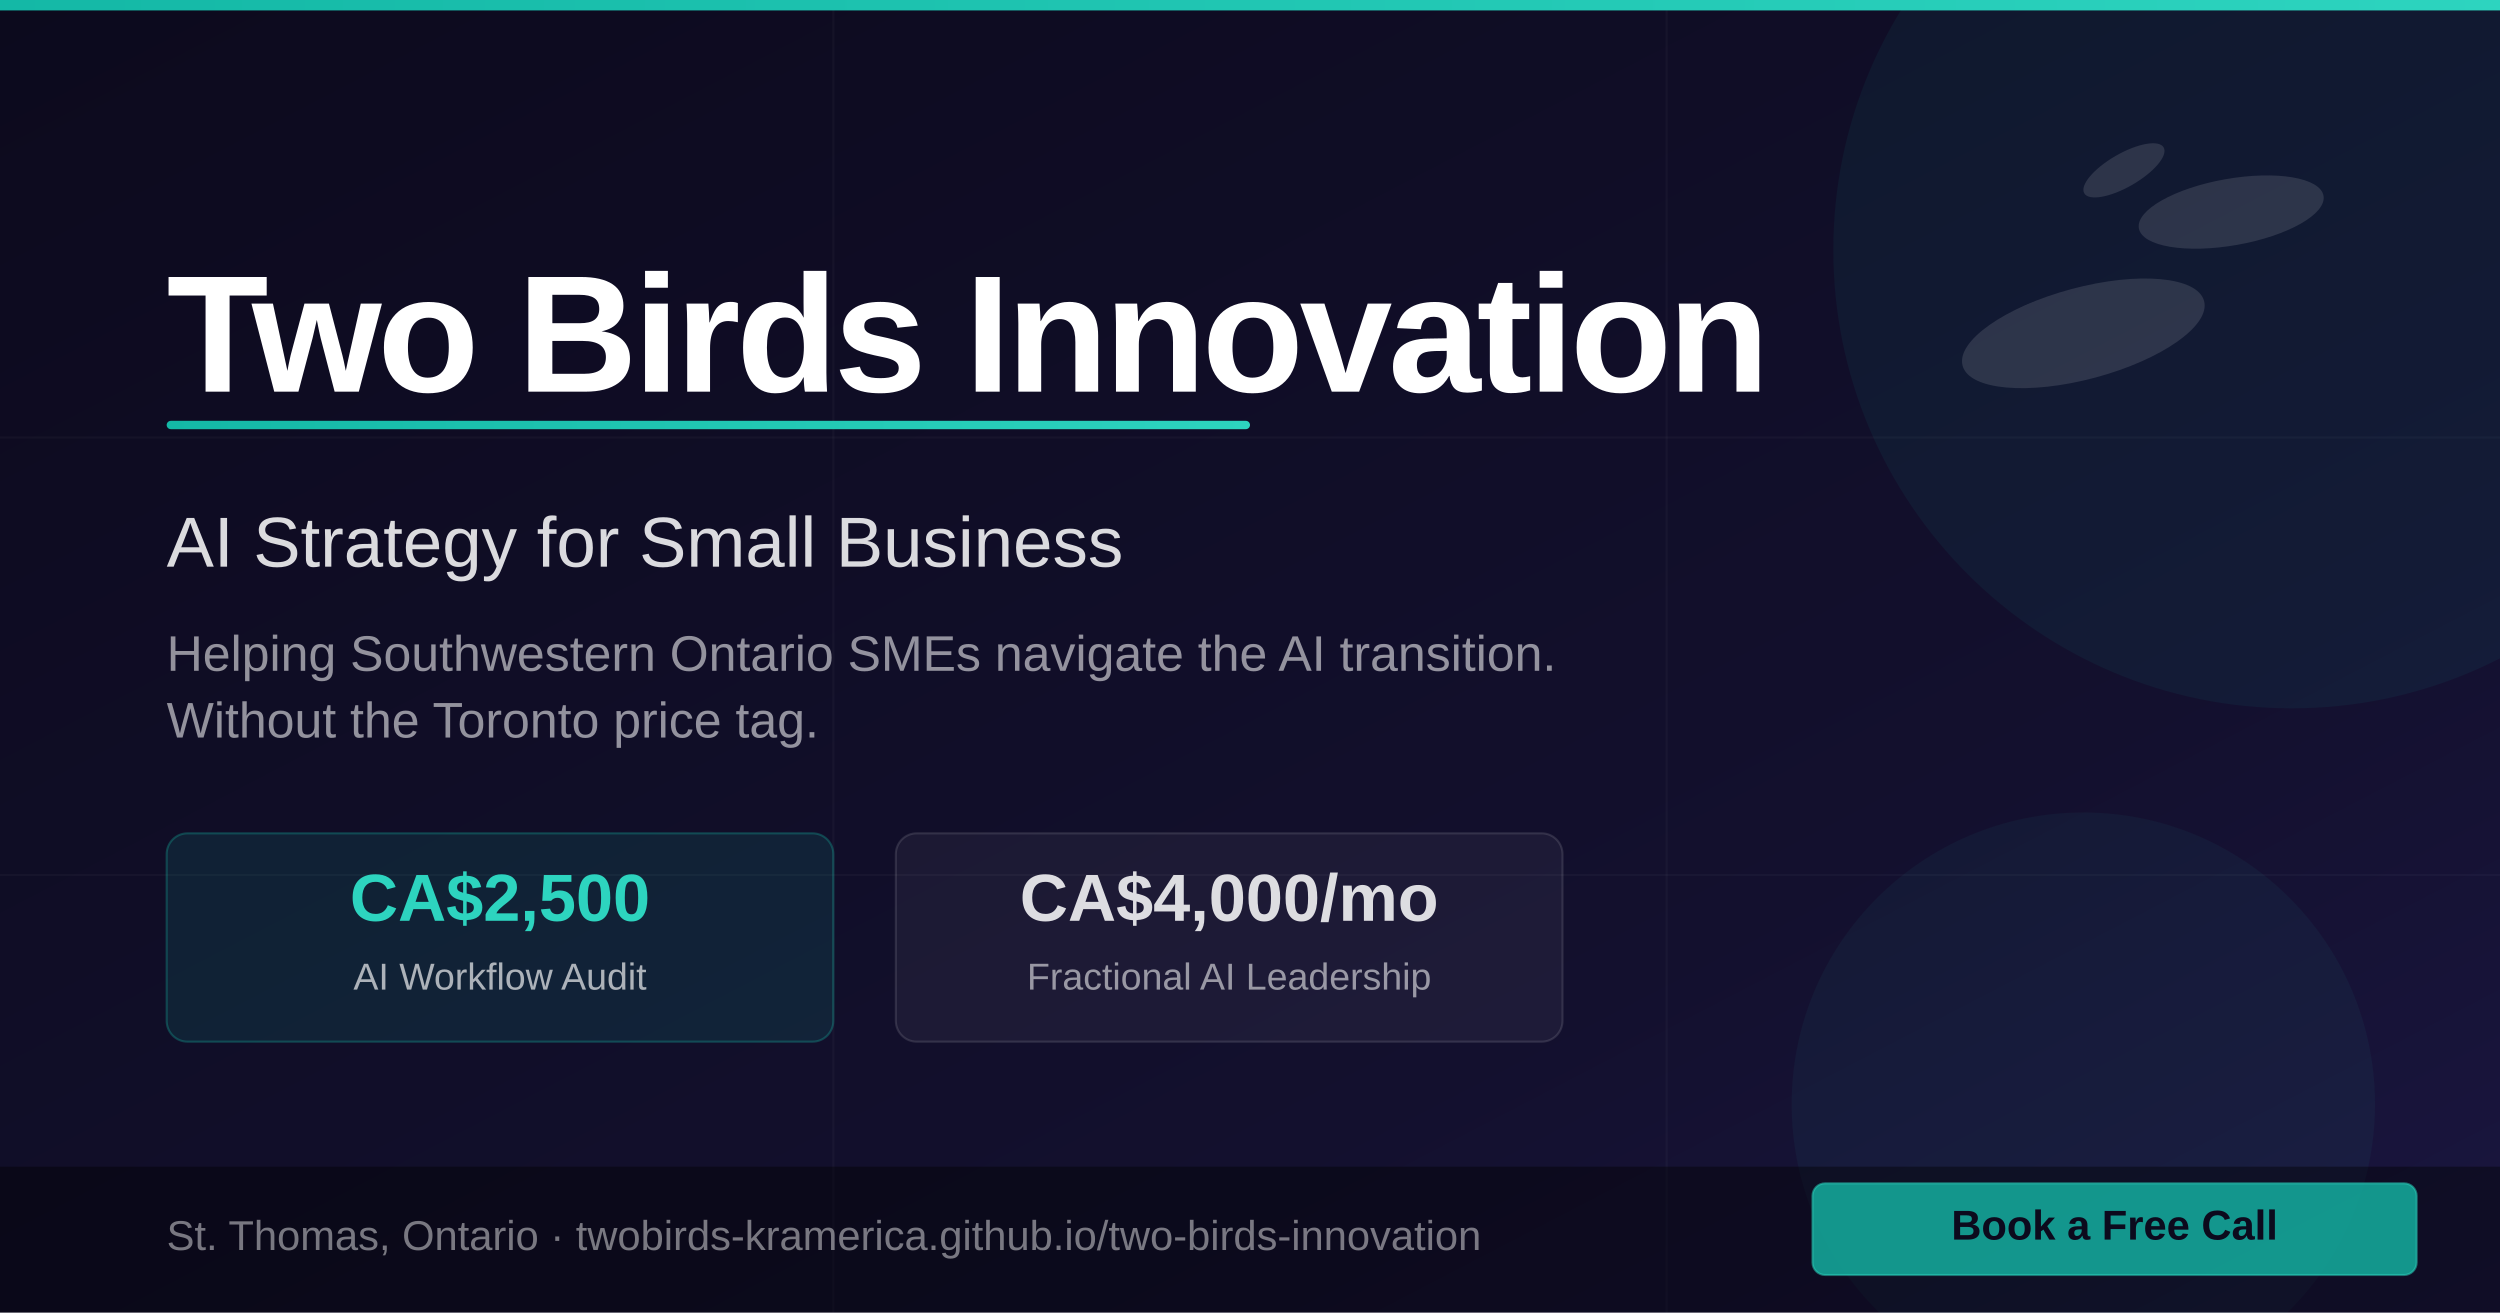
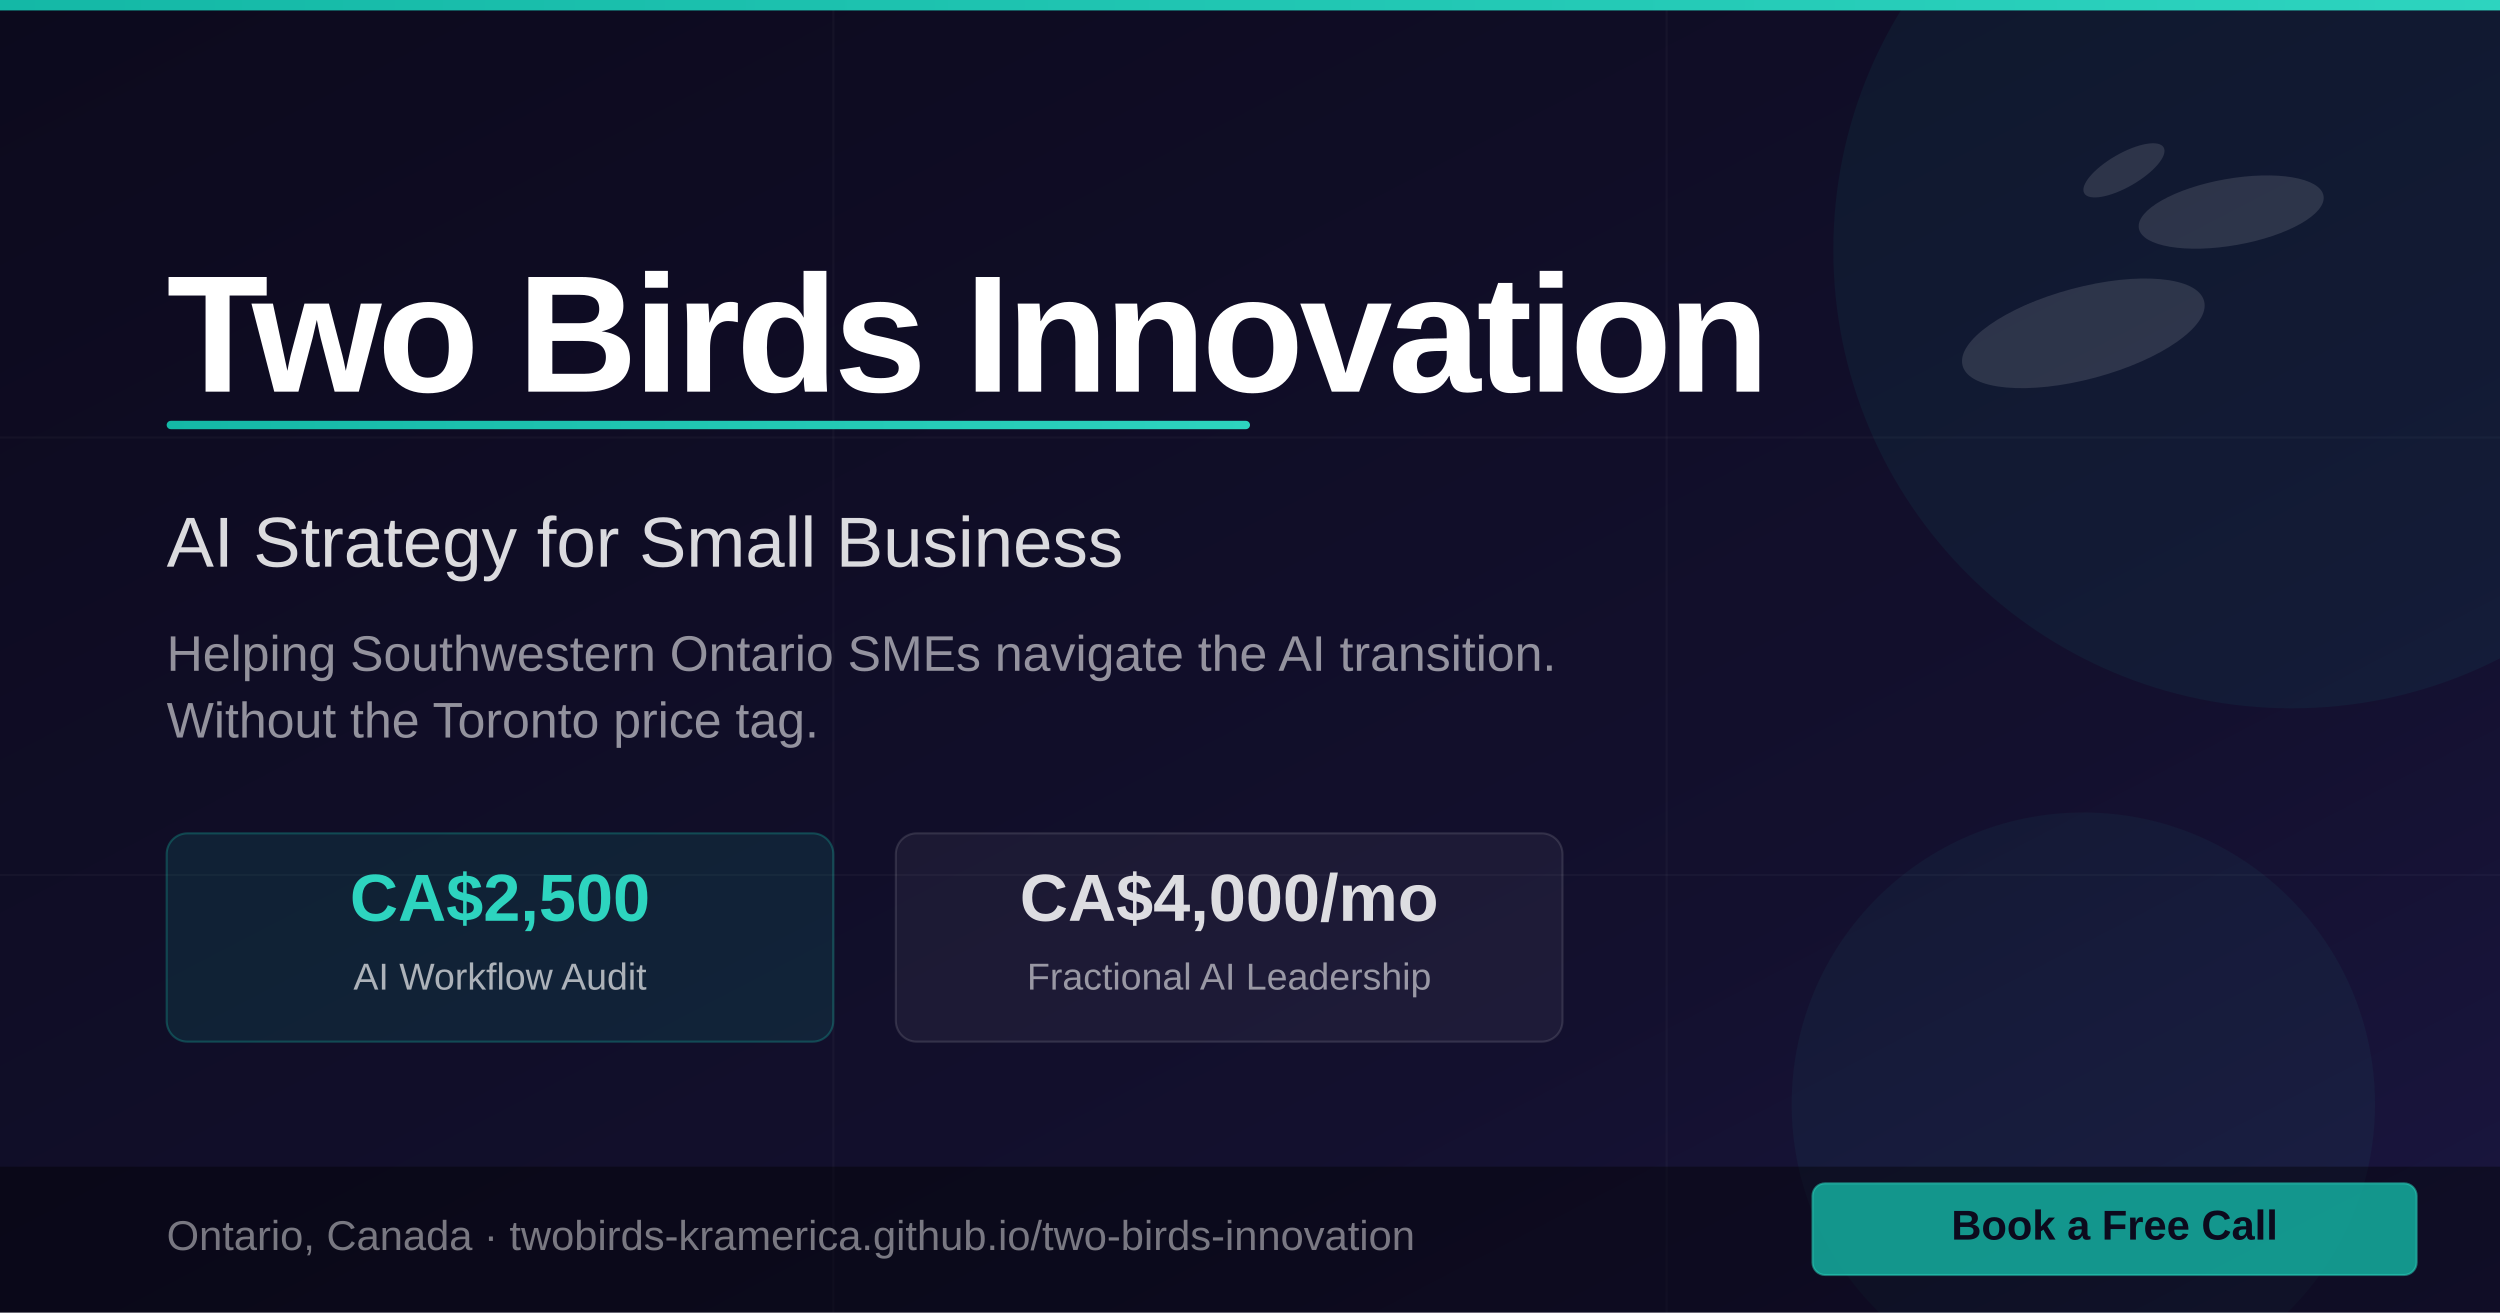
<svg xmlns="http://www.w3.org/2000/svg" width="1200" height="630" viewBox="0 0 1200 630" role="img" aria-label="Two Birds Innovation — AI Strategy for Small Business in Southwestern Ontario">
  <defs>
    <linearGradient id="bg-tbi" x1="0%" y1="0%" x2="100%" y2="100%">
      <stop offset="0%" stop-color="#0c0a1d" />
      <stop offset="70%" stop-color="#13102e" />
      <stop offset="100%" stop-color="#1a1640" />
    </linearGradient>
    <linearGradient id="teal-grad" x1="0%" y1="0%" x2="100%" y2="0%">
      <stop offset="0%" stop-color="#14b8a6" />
      <stop offset="100%" stop-color="#2dd4bf" />
    </linearGradient>
  </defs>
  <rect width="1200" height="630" fill="url(#bg-tbi)" />
  <line x1="0" y1="210" x2="1200" y2="210" stroke="rgba(255,255,255,0.03)" stroke-width="1" />
  <line x1="0" y1="420" x2="1200" y2="420" stroke="rgba(255,255,255,0.03)" stroke-width="1" />
  <line x1="400" y1="0" x2="400" y2="630" stroke="rgba(255,255,255,0.03)" stroke-width="1" />
  <line x1="800" y1="0" x2="800" y2="630" stroke="rgba(255,255,255,0.03)" stroke-width="1" />
  <circle cx="1100" cy="120" r="220" fill="rgba(20,184,166,0.07)" />
  <circle cx="1000" cy="530" r="140" fill="rgba(45,212,191,0.05)" />
  <rect x="0" y="0" width="1200" height="5" fill="url(#teal-grad)" />
  <g transform="translate(1000, 160)" opacity="0.12">
    <ellipse cx="0" cy="0" rx="60" ry="22" fill="white" transform="rotate(-15)" />
    <ellipse cx="-28" cy="-18" rx="28" ry="10" fill="white" transform="rotate(-35)" />
    <ellipse cx="80" cy="-45" rx="45" ry="16" fill="white" transform="rotate(-10)" />
    <ellipse cx="56" cy="-58" rx="22" ry="8" fill="white" transform="rotate(-30)" />
  </g>
  <text x="80" y="188" font-family="'Segoe UI', 'Helvetica Neue', Arial, sans-serif" font-size="80" font-weight="700" fill="white" letter-spacing="-2">Two Birds Innovation</text>
  <rect x="80" y="202" width="520" height="4" rx="2" fill="url(#teal-grad)" />
  <text x="80" y="272" font-family="'Segoe UI', 'Helvetica Neue', Arial, sans-serif" font-size="34" font-weight="400" fill="rgba(255,255,255,0.85)">AI Strategy for Small Business</text>
  <text x="80" y="322" font-family="'Segoe UI', 'Helvetica Neue', Arial, sans-serif" font-size="24" font-weight="300" fill="rgba(255,255,255,0.55)">Helping Southwestern Ontario SMEs navigate the AI transition.</text>
  <text x="80" y="354" font-family="'Segoe UI', 'Helvetica Neue', Arial, sans-serif" font-size="24" font-weight="300" fill="rgba(255,255,255,0.55)">Without the Toronto price tag.</text>
  <rect x="80" y="400" width="320" height="100" rx="10" fill="rgba(20,184,166,0.12)" stroke="rgba(20,184,166,0.3)" stroke-width="1" />
  <text x="240" y="442" font-family="'Segoe UI', 'Helvetica Neue', Arial, sans-serif" font-size="32" font-weight="700" fill="#2dd4bf" text-anchor="middle">CA$2,500</text>
  <text x="240" y="475" font-family="'Segoe UI', 'Helvetica Neue', Arial, sans-serif" font-size="18" font-weight="400" fill="rgba(255,255,255,0.65)" text-anchor="middle">AI Workflow Audit</text>
  <rect x="430" y="400" width="320" height="100" rx="10" fill="rgba(255,255,255,0.05)" stroke="rgba(255,255,255,0.12)" stroke-width="1" />
  <text x="590" y="442" font-family="'Segoe UI', 'Helvetica Neue', Arial, sans-serif" font-size="32" font-weight="700" fill="rgba(255,255,255,0.85)" text-anchor="middle">CA$4,000/mo</text>
  <text x="590" y="475" font-family="'Segoe UI', 'Helvetica Neue', Arial, sans-serif" font-size="18" font-weight="400" fill="rgba(255,255,255,0.55)" text-anchor="middle">Fractional AI Leadership</text>
  <rect x="0" y="560" width="1200" height="70" fill="rgba(0,0,0,0.4)" />
-   <text x="80" y="600" font-family="'Segoe UI', 'Helvetica Neue', Arial, sans-serif" font-size="20" fill="rgba(255,255,255,0.45)">St. Thomas, Ontario  ·  twobirds-kramerica.github.io/two-birds-innovation</text>
+   <text x="80" y="600" font-family="'Segoe UI', 'Helvetica Neue', Arial, sans-serif" font-size="20" fill="rgba(255,255,255,0.45)">Ontario, Canada  ·  twobirds-kramerica.github.io/two-birds-innovation</text>
  <rect x="870" y="568" width="290" height="44" rx="6" fill="rgba(20,184,166,0.8)" stroke="rgba(45,212,191,0.5)" stroke-width="1" />
  <text x="1015" y="595" font-family="'Segoe UI', 'Helvetica Neue', Arial, sans-serif" font-size="20" font-weight="600" fill="#0c0a1d" text-anchor="middle">Book a Free Call</text>
</svg>
